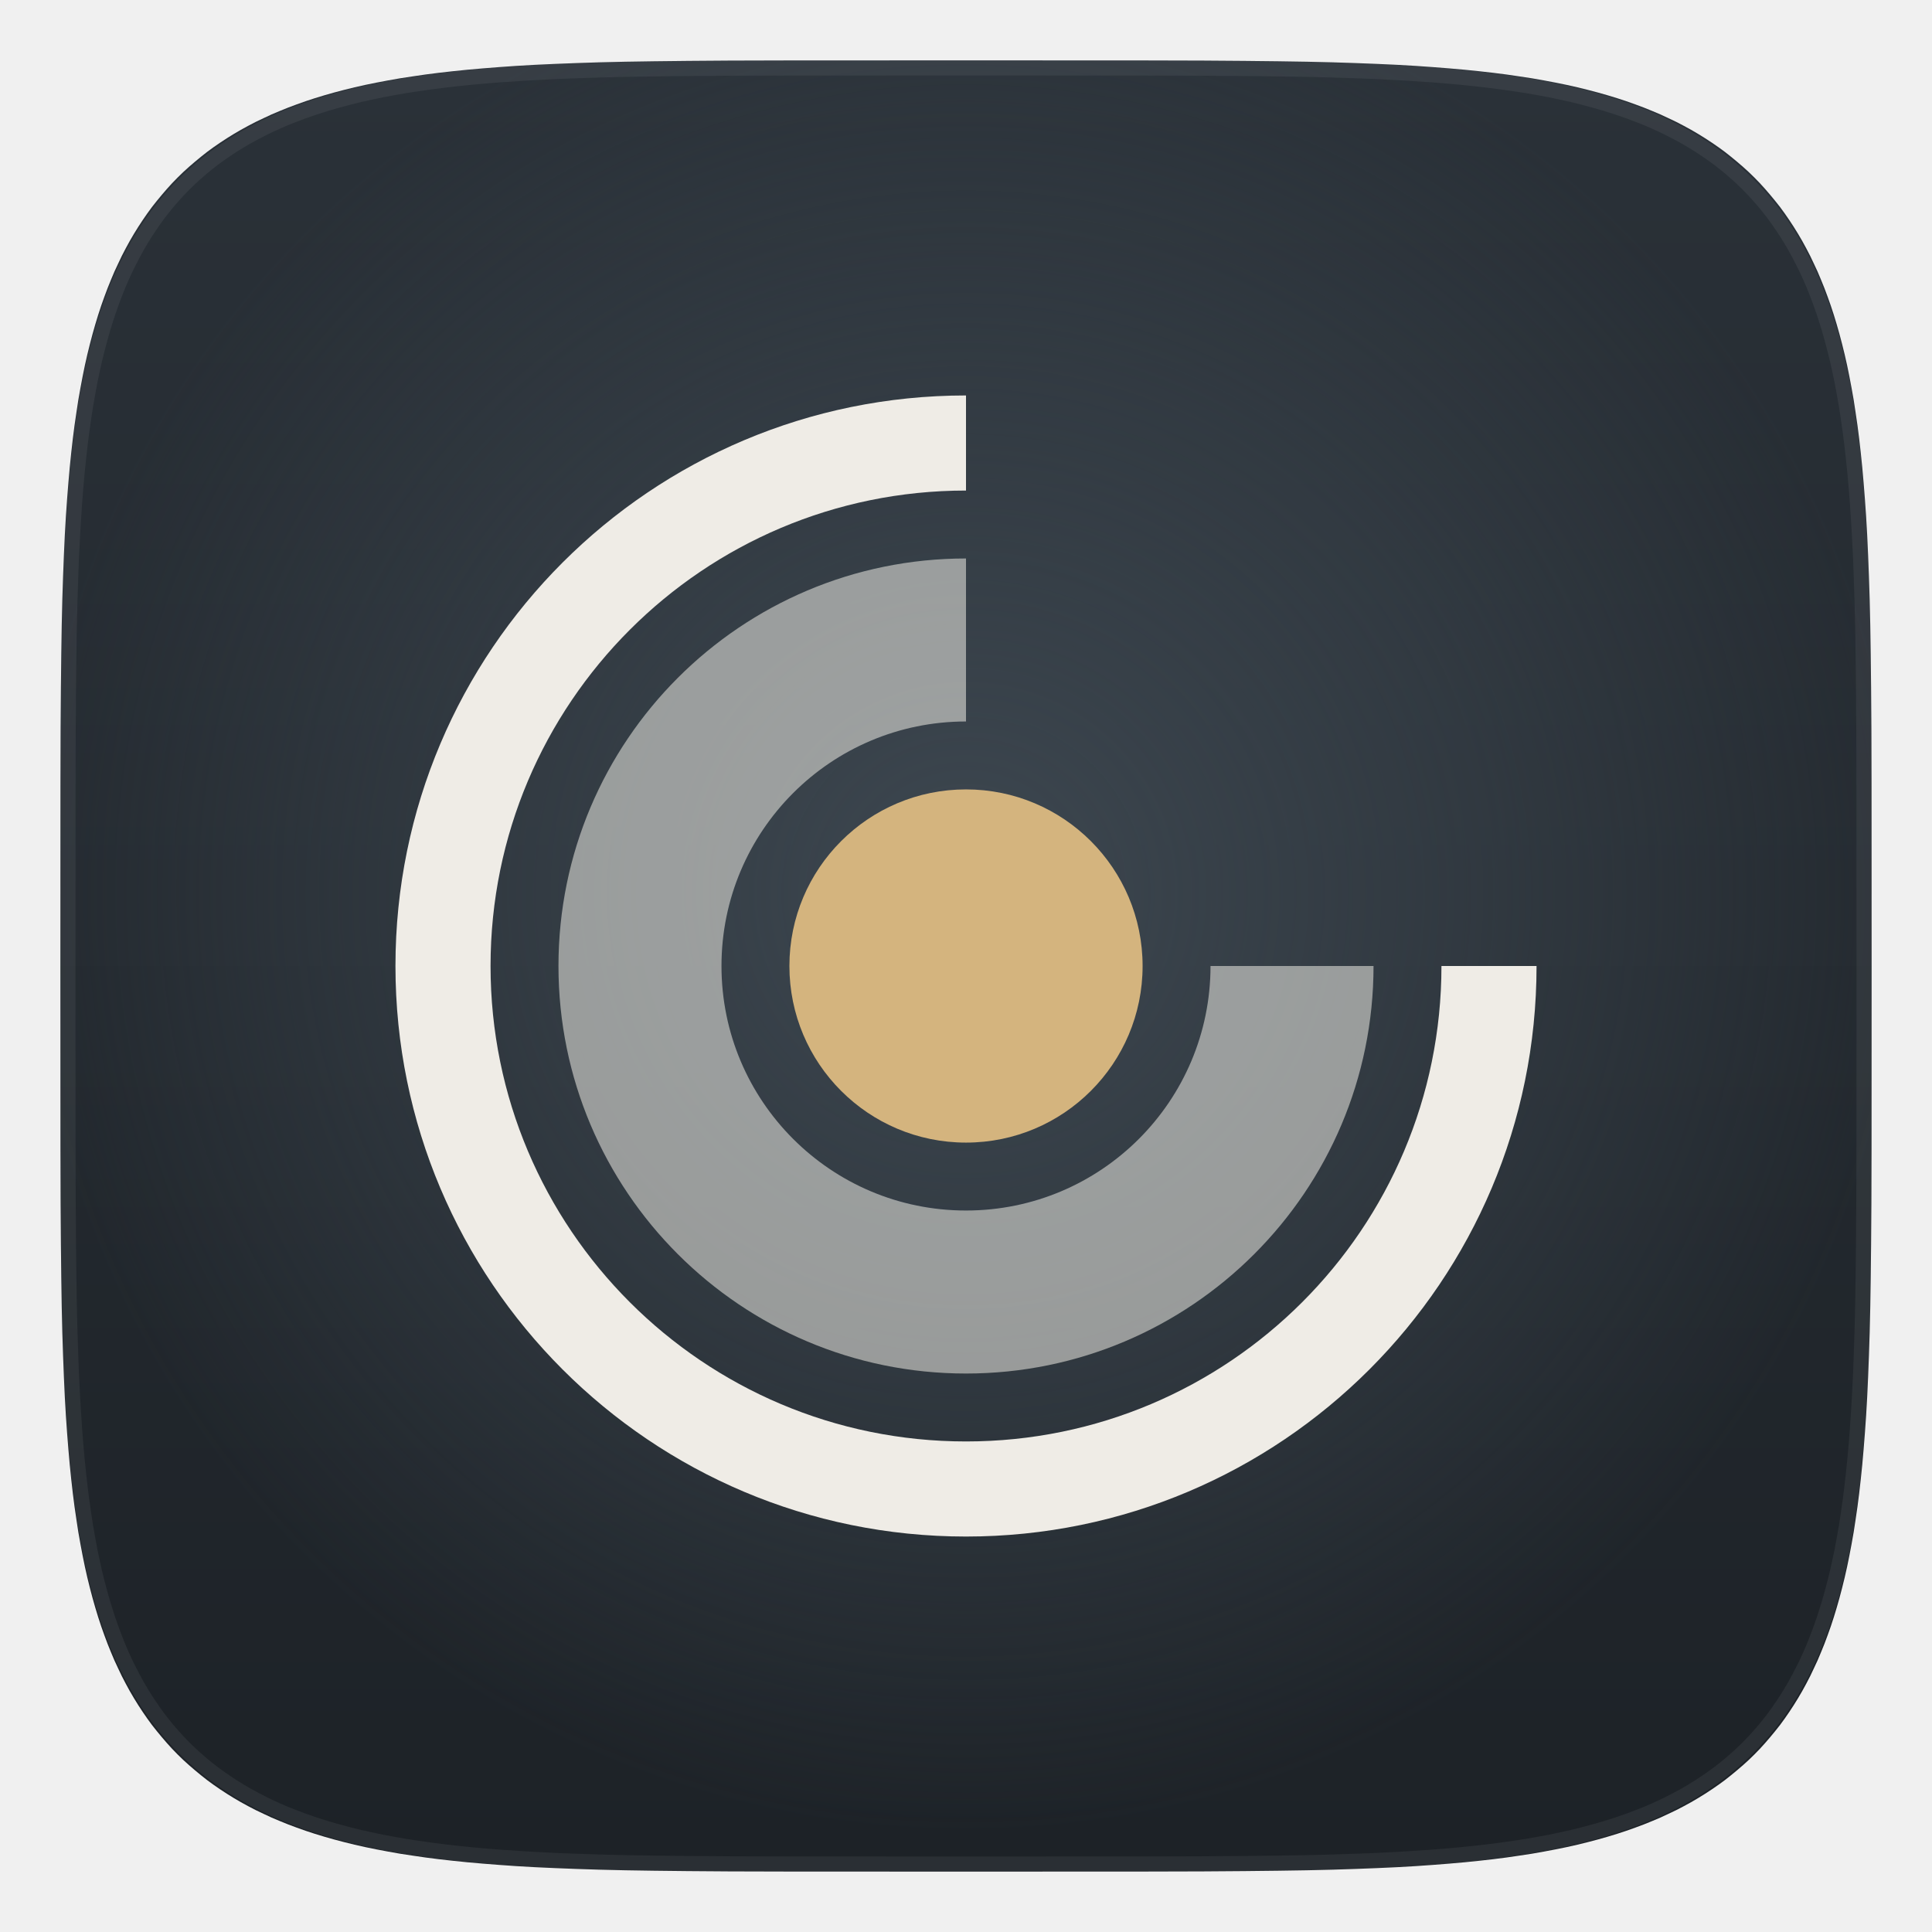
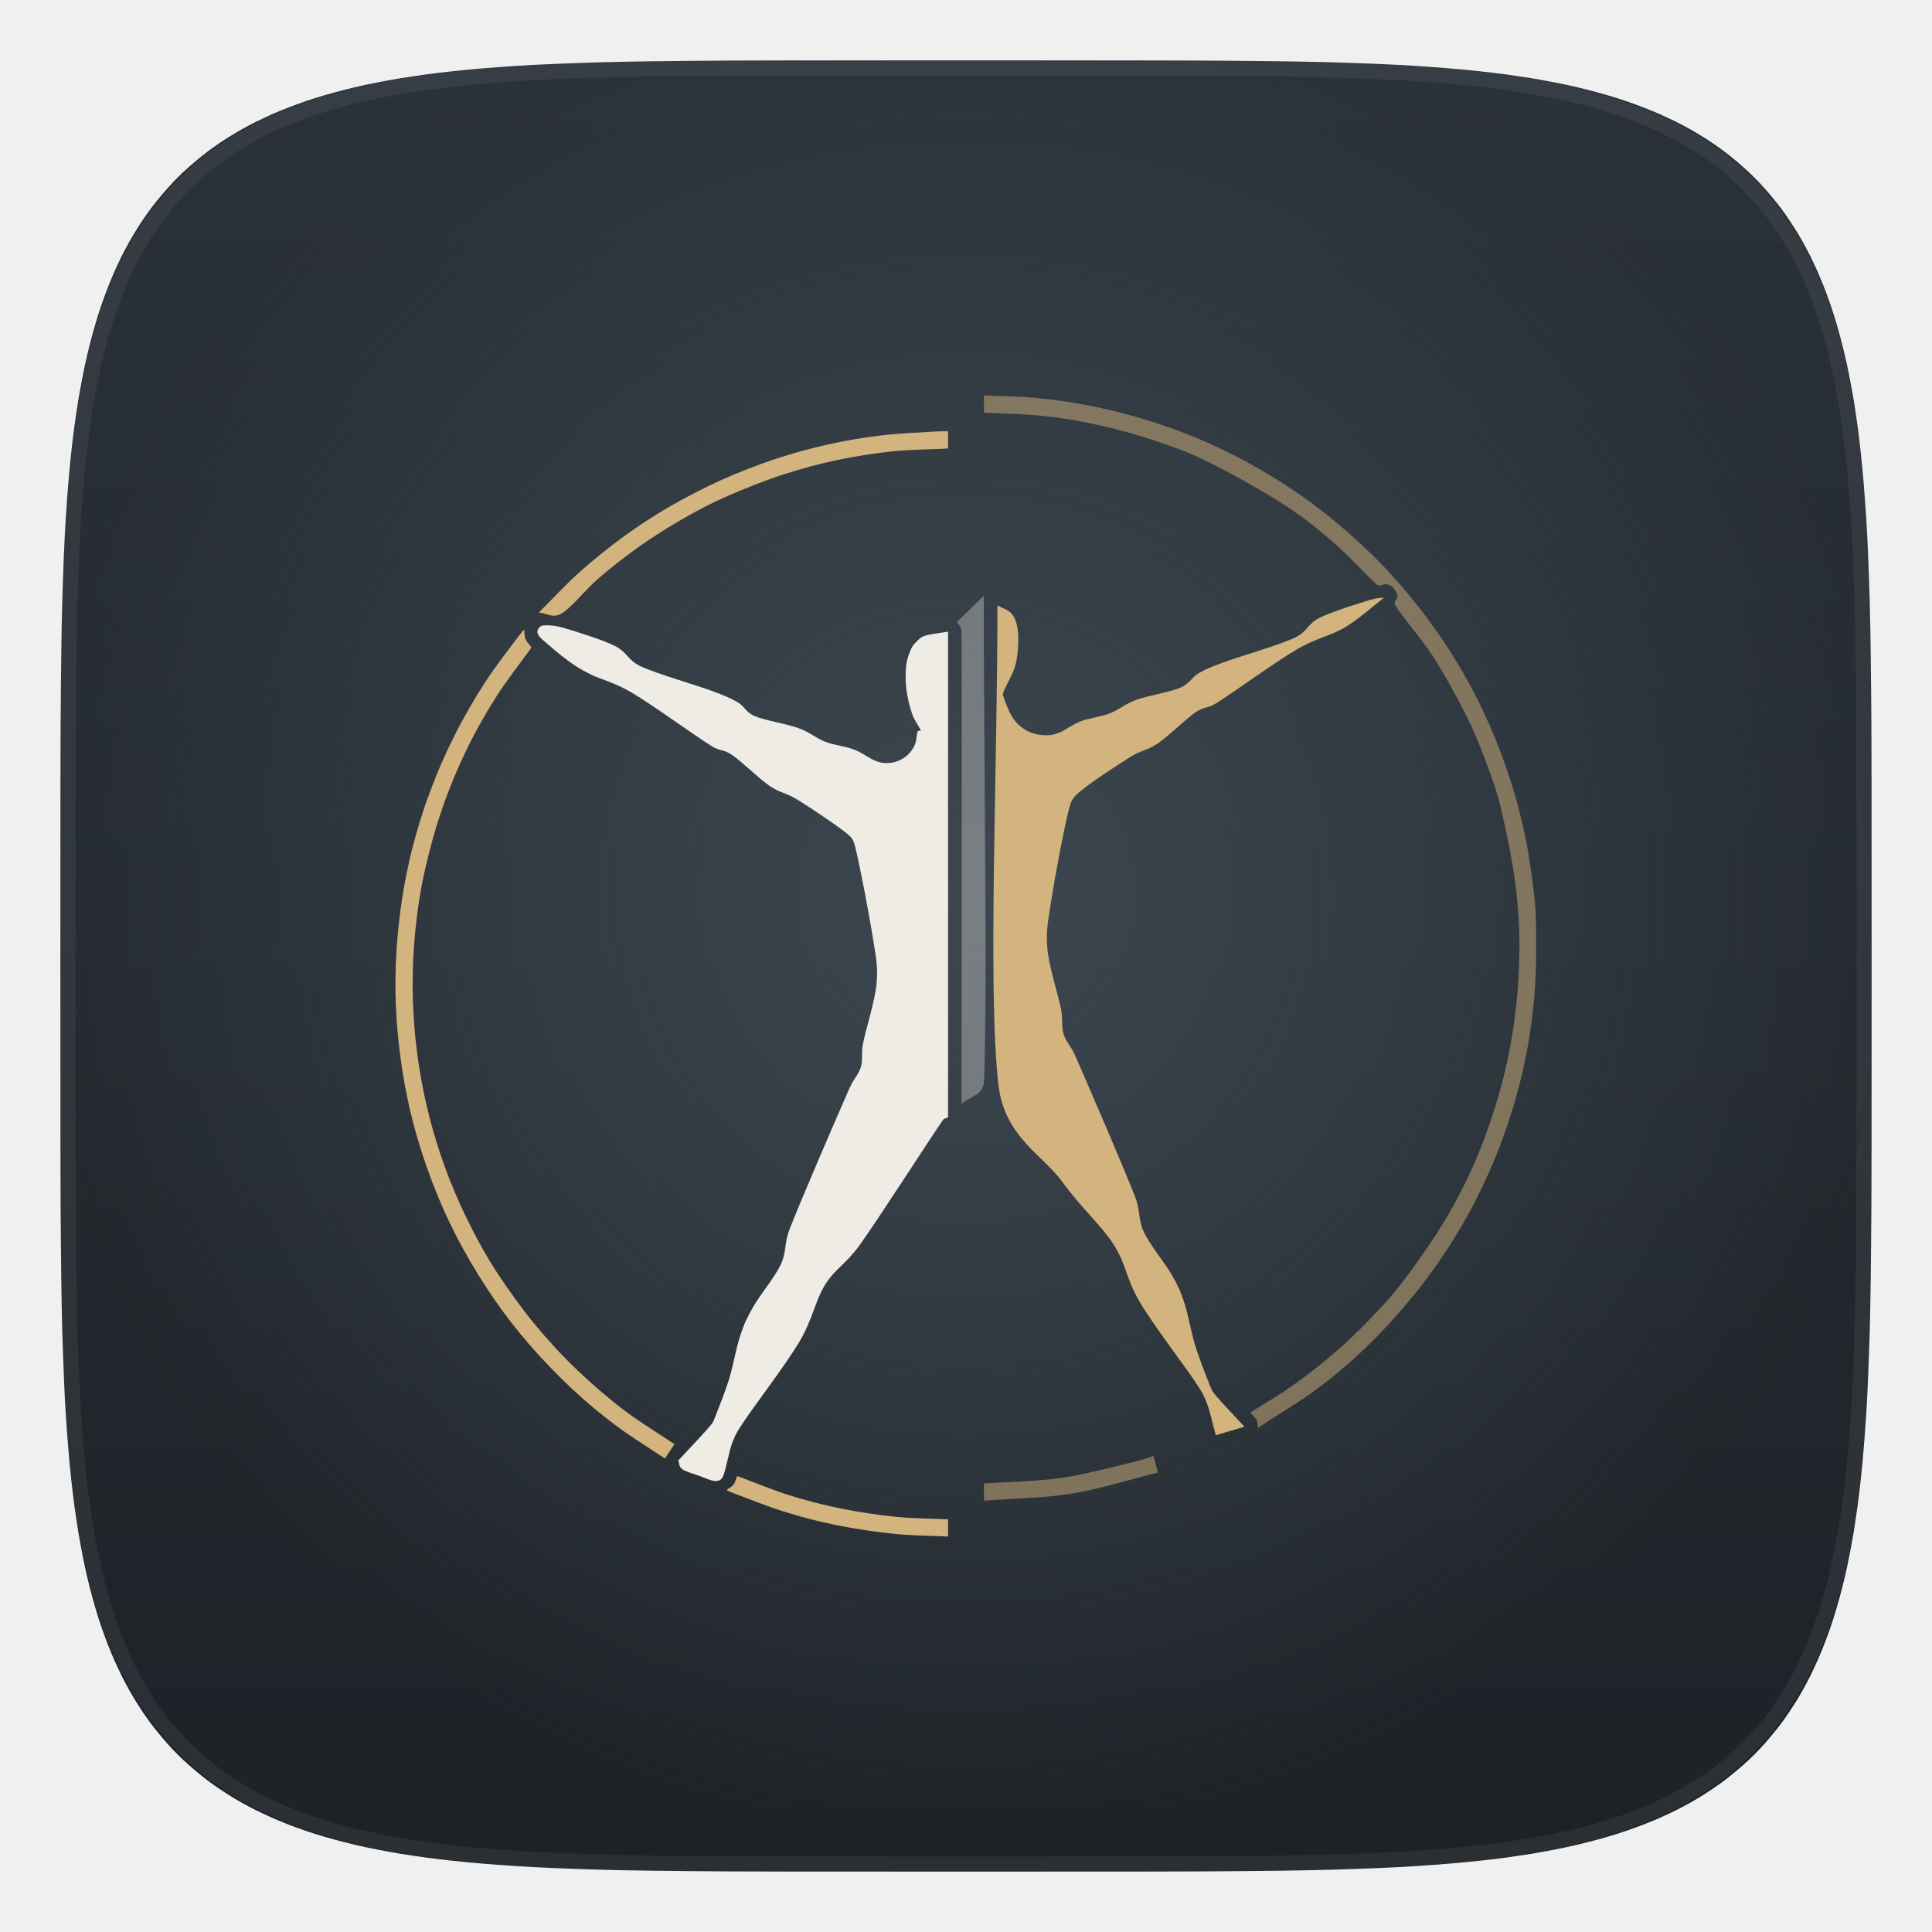
<svg xmlns="http://www.w3.org/2000/svg" viewBox="0 0 256 256" width="256" height="256">
  <defs>
    <linearGradient id="bg" x1="0" y1="0" x2="0" y2="1">
      <stop offset="0" stop-color="#2a3138" />
      <stop offset="1" stop-color="#1d2227" />
    </linearGradient>
    <radialGradient id="spot" cx=".5" cy=".46" r=".52">
      <stop offset="0" stop-color="#3d4750" />
      <stop offset=".55" stop-color="#3d4750" stop-opacity=".5" />
      <stop offset="1" stop-color="#3d4750" stop-opacity="0" />
    </radialGradient>
  </defs>
  <path d="M248 128L247.99 151.76L247.97 159.36L247.93 164.87L247.88 169.36L247.82 173.22L247.74 176.63L247.64 179.71L247.53 182.53L247.41 185.14L247.27 187.57L247.11 189.86L246.94 192.02L246.76 194.07L246.56 196.02L246.35 197.88L246.12 199.67L245.87 201.38L245.62 203.02L245.34 204.6L245.05 206.13L244.75 207.6L244.43 209.02L244.09 210.4L243.74 211.73L243.37 213.03L242.99 214.28L242.59 215.5L242.17 216.68L241.74 217.83L241.29 218.94L240.83 220.03L240.34 221.08L239.85 222.11L239.33 223.11L238.8 224.08L238.25 225.02L237.68 225.94L237.09 226.84L236.49 227.71L235.87 228.56L235.22 229.38L234.56 230.18L233.88 230.97L233.19 231.73L232.47 232.47L231.73 233.19L230.97 233.88L230.18 234.56L229.38 235.22L228.56 235.87L227.71 236.49L226.84 237.09L225.94 237.68L225.02 238.25L224.08 238.8L223.11 239.33L222.11 239.85L221.08 240.34L220.03 240.83L218.94 241.29L217.83 241.74L216.68 242.17L215.5 242.59L214.28 242.99L213.03 243.37L211.73 243.74L210.4 244.09L209.02 244.43L207.6 244.75L206.13 245.05L204.6 245.34L203.02 245.62L201.38 245.87L199.67 246.12L197.88 246.35L196.02 246.56L194.07 246.76L192.02 246.94L189.86 247.11L187.57 247.27L185.14 247.41L182.53 247.53L179.71 247.64L176.63 247.74L173.22 247.82L169.36 247.88L164.87 247.93L159.36 247.97L151.76 247.99L128 248L104.24 247.99L96.64 247.97L91.13 247.93L86.64 247.88L82.78 247.82L79.37 247.74L76.29 247.64L73.47 247.53L70.86 247.41L68.43 247.27L66.14 247.11L63.98 246.94L61.93 246.76L59.98 246.56L58.12 246.35L56.33 246.12L54.62 245.87L52.98 245.62L51.4 245.34L49.87 245.05L48.4 244.75L46.98 244.43L45.6 244.09L44.27 243.74L42.97 243.37L41.72 242.99L40.5 242.59L39.32 242.17L38.17 241.74L37.06 241.29L35.97 240.83L34.92 240.34L33.89 239.85L32.89 239.33L31.92 238.8L30.98 238.25L30.06 237.68L29.16 237.09L28.29 236.49L27.44 235.87L26.62 235.22L25.82 234.56L25.03 233.88L24.27 233.19L23.53 232.47L22.81 231.73L22.12 230.97L21.44 230.18L20.78 229.38L20.13 228.56L19.51 227.71L18.91 226.84L18.32 225.94L17.75 225.02L17.2 224.08L16.67 223.11L16.15 222.11L15.66 221.08L15.17 220.03L14.71 218.94L14.26 217.83L13.83 216.68L13.41 215.5L13.01 214.28L12.63 213.03L12.26 211.73L11.91 210.4L11.57 209.02L11.25 207.6L10.95 206.13L10.66 204.6L10.38 203.02L10.13 201.38L9.88 199.67L9.65 197.88L9.44 196.02L9.24 194.07L9.06 192.02L8.89 189.86L8.73 187.57L8.59 185.14L8.47 182.53L8.36 179.71L8.26 176.63L8.18 173.22L8.12 169.36L8.07 164.87L8.03 159.36L8.01 151.76L8 128L8.01 104.24L8.03 96.64L8.07 91.13L8.12 86.64L8.18 82.78L8.26 79.37L8.36 76.29L8.47 73.47L8.59 70.86L8.73 68.43L8.89 66.14L9.06 63.98L9.24 61.93L9.44 59.98L9.65 58.12L9.88 56.33L10.13 54.62L10.38 52.98L10.66 51.4L10.95 49.87L11.25 48.4L11.57 46.98L11.91 45.6L12.26 44.27L12.63 42.97L13.01 41.72L13.41 40.5L13.83 39.32L14.26 38.17L14.71 37.06L15.17 35.97L15.66 34.92L16.15 33.89L16.67 32.89L17.2 31.92L17.75 30.98L18.32 30.06L18.91 29.16L19.51 28.29L20.13 27.44L20.78 26.62L21.44 25.82L22.12 25.03L22.81 24.27L23.53 23.53L24.27 22.81L25.03 22.12L25.82 21.44L26.62 20.78L27.44 20.13L28.29 19.51L29.16 18.91L30.06 18.32L30.98 17.75L31.92 17.2L32.89 16.67L33.89 16.15L34.92 15.66L35.97 15.17L37.06 14.71L38.17 14.26L39.32 13.83L40.5 13.41L41.72 13.01L42.97 12.63L44.27 12.26L45.6 11.91L46.98 11.57L48.4 11.25L49.87 10.95L51.4 10.66L52.98 10.38L54.62 10.13L56.33 9.88L58.12 9.65L59.98 9.44L61.93 9.24L63.98 9.06L66.14 8.89L68.43 8.73L70.86 8.59L73.47 8.47L76.29 8.36L79.37 8.26L82.78 8.18L86.64 8.12L91.13 8.07L96.64 8.03L104.24 8.01L128 8L151.76 8.01L159.36 8.03L164.87 8.07L169.36 8.12L173.22 8.18L176.63 8.26L179.71 8.36L182.53 8.47L185.14 8.59L187.57 8.73L189.86 8.89L192.02 9.06L194.07 9.24L196.02 9.44L197.88 9.65L199.67 9.88L201.38 10.13L203.02 10.38L204.6 10.66L206.13 10.95L207.6 11.25L209.02 11.57L210.4 11.91L211.73 12.26L213.03 12.63L214.28 13.01L215.5 13.41L216.68 13.83L217.83 14.26L218.94 14.71L220.03 15.17L221.08 15.66L222.11 16.15L223.11 16.67L224.08 17.2L225.02 17.75L225.94 18.32L226.84 18.91L227.71 19.51L228.56 20.13L229.38 20.78L230.18 21.44L230.97 22.12L231.73 22.81L232.47 23.53L233.19 24.27L233.88 25.03L234.56 25.82L235.22 26.62L235.87 27.44L236.49 28.29L237.09 29.16L237.68 30.06L238.25 30.98L238.8 31.92L239.33 32.89L239.85 33.89L240.34 34.92L240.83 35.97L241.29 37.06L241.74 38.17L242.17 39.32L242.59 40.5L242.99 41.72L243.37 42.97L243.74 44.27L244.09 45.6L244.43 46.98L244.75 48.4L245.05 49.87L245.34 51.4L245.62 52.98L245.87 54.62L246.12 56.33L246.35 58.12L246.56 59.98L246.76 61.93L246.94 63.98L247.11 66.14L247.27 68.43L247.41 70.86L247.53 73.47L247.64 76.29L247.74 79.37L247.82 82.78L247.88 86.64L247.93 91.13L247.97 96.64L247.99 104.24Z" fill="url(#bg)" />
  <path d="M248 128L247.99 151.76L247.97 159.36L247.93 164.87L247.88 169.36L247.82 173.22L247.74 176.63L247.64 179.71L247.53 182.53L247.41 185.14L247.27 187.57L247.11 189.86L246.94 192.02L246.76 194.07L246.56 196.02L246.35 197.88L246.12 199.67L245.87 201.38L245.62 203.02L245.34 204.6L245.05 206.13L244.75 207.6L244.43 209.02L244.09 210.4L243.74 211.73L243.37 213.03L242.99 214.28L242.59 215.5L242.17 216.68L241.74 217.83L241.29 218.94L240.83 220.03L240.34 221.08L239.85 222.11L239.33 223.11L238.8 224.08L238.25 225.02L237.68 225.94L237.09 226.84L236.49 227.71L235.87 228.56L235.22 229.38L234.56 230.18L233.88 230.97L233.19 231.73L232.47 232.47L231.73 233.19L230.97 233.88L230.18 234.56L229.38 235.22L228.56 235.87L227.71 236.49L226.84 237.09L225.94 237.68L225.02 238.25L224.08 238.8L223.11 239.33L222.11 239.85L221.08 240.34L220.03 240.83L218.94 241.29L217.83 241.74L216.68 242.17L215.5 242.59L214.28 242.99L213.03 243.37L211.73 243.74L210.4 244.09L209.02 244.43L207.6 244.75L206.13 245.05L204.6 245.34L203.02 245.62L201.38 245.87L199.67 246.12L197.88 246.35L196.02 246.56L194.07 246.76L192.02 246.94L189.86 247.11L187.57 247.27L185.14 247.41L182.53 247.53L179.71 247.64L176.63 247.74L173.22 247.82L169.36 247.88L164.87 247.93L159.36 247.97L151.76 247.99L128 248L104.24 247.99L96.64 247.97L91.13 247.93L86.64 247.88L82.78 247.82L79.37 247.74L76.29 247.64L73.47 247.53L70.86 247.41L68.43 247.27L66.14 247.11L63.98 246.94L61.93 246.76L59.98 246.56L58.12 246.35L56.33 246.12L54.62 245.87L52.98 245.62L51.4 245.34L49.87 245.05L48.4 244.75L46.98 244.43L45.6 244.09L44.27 243.74L42.97 243.37L41.72 242.99L40.5 242.59L39.32 242.17L38.17 241.74L37.06 241.29L35.97 240.83L34.92 240.34L33.89 239.85L32.89 239.33L31.92 238.8L30.98 238.25L30.06 237.68L29.16 237.09L28.29 236.49L27.44 235.87L26.62 235.22L25.82 234.56L25.03 233.88L24.27 233.19L23.53 232.47L22.81 231.73L22.12 230.97L21.44 230.18L20.78 229.38L20.13 228.56L19.51 227.71L18.91 226.84L18.32 225.94L17.75 225.02L17.2 224.08L16.67 223.11L16.15 222.11L15.66 221.08L15.17 220.03L14.71 218.94L14.26 217.83L13.83 216.68L13.41 215.5L13.01 214.28L12.63 213.03L12.26 211.73L11.91 210.4L11.57 209.02L11.25 207.6L10.95 206.13L10.66 204.6L10.38 203.02L10.13 201.38L9.88 199.67L9.65 197.88L9.44 196.02L9.24 194.07L9.06 192.02L8.89 189.86L8.73 187.57L8.59 185.14L8.47 182.53L8.36 179.71L8.26 176.63L8.18 173.22L8.12 169.36L8.07 164.87L8.03 159.36L8.01 151.76L8 128L8.01 104.24L8.03 96.64L8.07 91.13L8.12 86.64L8.18 82.78L8.26 79.37L8.36 76.29L8.47 73.47L8.59 70.86L8.73 68.43L8.89 66.14L9.06 63.98L9.24 61.93L9.44 59.98L9.65 58.12L9.88 56.33L10.13 54.62L10.38 52.98L10.66 51.4L10.95 49.87L11.25 48.4L11.57 46.98L11.91 45.6L12.26 44.27L12.63 42.97L13.01 41.72L13.41 40.5L13.83 39.32L14.26 38.17L14.71 37.06L15.17 35.97L15.66 34.92L16.15 33.89L16.67 32.89L17.2 31.92L17.75 30.98L18.32 30.06L18.91 29.16L19.51 28.29L20.13 27.44L20.78 26.62L21.44 25.82L22.12 25.03L22.81 24.27L23.53 23.53L24.27 22.81L25.03 22.12L25.82 21.44L26.62 20.78L27.44 20.13L28.29 19.51L29.16 18.91L30.06 18.32L30.98 17.75L31.92 17.2L32.89 16.67L33.89 16.15L34.92 15.66L35.97 15.17L37.06 14.71L38.17 14.26L39.32 13.83L40.5 13.41L41.72 13.01L42.97 12.63L44.27 12.26L45.6 11.91L46.98 11.57L48.4 11.25L49.87 10.95L51.4 10.66L52.98 10.38L54.62 10.13L56.33 9.88L58.12 9.65L59.98 9.44L61.93 9.24L63.98 9.06L66.14 8.89L68.43 8.73L70.86 8.59L73.47 8.47L76.29 8.36L79.37 8.26L82.78 8.18L86.64 8.12L91.13 8.07L96.64 8.03L104.24 8.01L128 8L151.76 8.01L159.36 8.03L164.87 8.07L169.36 8.12L173.22 8.18L176.63 8.26L179.71 8.36L182.53 8.47L185.14 8.59L187.57 8.73L189.86 8.89L192.02 9.06L194.07 9.24L196.02 9.44L197.88 9.65L199.67 9.88L201.38 10.13L203.02 10.38L204.6 10.66L206.13 10.95L207.6 11.25L209.02 11.57L210.4 11.91L211.73 12.26L213.03 12.63L214.28 13.01L215.5 13.41L216.68 13.83L217.83 14.26L218.94 14.71L220.03 15.17L221.08 15.66L222.11 16.15L223.11 16.67L224.08 17.2L225.02 17.75L225.94 18.32L226.84 18.91L227.71 19.51L228.56 20.13L229.38 20.78L230.18 21.44L230.97 22.12L231.73 22.81L232.47 23.53L233.19 24.27L233.88 25.03L234.56 25.82L235.22 26.62L235.87 27.44L236.49 28.29L237.09 29.16L237.68 30.06L238.25 30.98L238.8 31.92L239.33 32.89L239.85 33.89L240.34 34.92L240.83 35.97L241.29 37.06L241.74 38.17L242.17 39.32L242.59 40.5L242.99 41.72L243.37 42.97L243.74 44.27L244.09 45.6L244.43 46.98L244.75 48.4L245.05 49.87L245.34 51.4L245.62 52.98L245.87 54.62L246.12 56.33L246.35 58.12L246.56 59.98L246.76 61.93L246.94 63.98L247.11 66.14L247.27 68.43L247.41 70.86L247.53 73.47L247.64 76.29L247.74 79.37L247.82 82.78L247.88 86.64L247.93 91.13L247.97 96.64L247.99 104.24Z" fill="url(#spot)" />
-   <path fill="#efece6" d="M203.6 128A75.6 75.6 0 1 1 128 52.4L128 65A63 63 0 1 0 191 128Z" />
-   <path fill="#efece6" fill-opacity="0.55" d="M182 128A54 54 0 1 1 128 74L128 95.6A32.4 32.4 0 1 0 160.4 128Z" />
-   <circle cx="128" cy="128" r="23.4" fill="#d4b47e" />
+   <path fill="#d4b47e" d="M132.29 143.68C133.07 150.65 138.21 153.05 140.75 156.58C143.3 160.12 145.85 162.25 147.56 164.91C149.27 167.56 149.22 169.51 151.03 172.53C152.82 175.56 156.88 180.86 158.37 183.09C159.17 184.3 159.46 184.73 159.91 185.91C160.37 187.09 160.69 188.76 161.1 190.17L164.9 189.05C163.59 187.63 161.77 185.75 160.99 184.78C160.48 184.15 160.47 183.95 160.17 183.2C159.73 182.09 158.88 179.96 158.34 178.2C157.81 176.44 157.44 174.18 156.93 172.64C156.42 171.1 156.16 170.49 155.27 168.92C154.36 167.36 152.39 164.99 151.57 163.25C150.75 161.5 151.18 160.55 150.36 158.46C148.84 154.57 144.06 143.49 142.48 139.91C141.88 138.55 141.25 138.06 140.93 137.03C140.62 136 140.87 135.22 140.6 133.75C140.23 131.86 139 128.12 138.78 125.7C138.57 123.26 138.87 122.12 139.32 119.2C139.79 116.11 141.02 109.57 141.65 107.18C141.97 105.98 142.16 105.67 143.11 104.88C144.45 103.74 148.01 101.39 149.73 100.33C151.34 99.33 152 99.46 153.45 98.48C154.9 97.49 157.12 95.27 158.4 94.39C159.53 93.62 160 93.91 161.16 93.18C163.38 91.8 168.86 87.8 171.7 86.13C174.49 84.48 176.21 84.31 178.17 83.15C180.12 81.99 181.67 80.51 183.41 79.19C182.82 79.27 182.43 79.22 181.64 79.46C180.23 79.9 176.56 81.01 174.87 81.85C173.19 82.69 173.29 83.69 171.54 84.51C169.39 85.51 164.11 87.03 161.99 87.81C160.5 88.37 159.73 88.68 158.79 89.23C157.87 89.78 157.67 90.58 156.38 91.13C155.01 91.72 152.12 92.17 150.56 92.73C149.01 93.3 148.28 94.05 147.06 94.52C145.84 95 144.33 95.14 143.21 95.57C142.1 96 141.13 96.77 140.36 97.08C139.6 97.37 139.22 97.42 138.6 97.43C138 97.43 137.25 97.31 136.67 97.1C136.09 96.89 135.55 96.54 135.11 96.16C134.67 95.78 134.39 95.45 134.02 94.82C133.66 94.19 133.14 92.9 132.98 92.37C132.87 92.06 132.86 91.96 132.98 91.65C133.24 90.94 134.22 89.36 134.56 88.09C134.88 86.82 134.98 85.15 134.91 84.04C134.85 82.93 134.6 82.07 134.14 81.42C133.68 80.79 132.82 80.62 132.16 80.21C132.2 101.36 130.85 130.95 132.29 143.68Z" />
+   <path fill="#efece6" fill-opacity="0.34" d="M130.35 78.95L126.82 82.4C127.03 82.84 127.39 83.05 127.41 83.7C127.5 94.36 127.41 125.42 127.41 146.28C128.39 145.28 130.29 145.21 130.38 143.31C130.86 132.09 130.36 100.4 130.35 78.95Z" />
+   <path fill="#efece6" d="M89.87 193.53C90.05 193.91 89.93 194.33 90.38 194.66C90.85 195 91.93 195.3 92.66 195.56C93.39 195.82 94.25 196.24 94.77 196.24C95.31 196.25 95.59 196.09 95.82 195.58C96.19 194.74 96.58 192.35 97.03 191.17C97.48 189.97 97.74 189.61 98.52 188.43C100 186.2 104.09 180.86 105.9 177.83C107.7 174.79 108 172.38 109.34 170.22C110.69 168.07 112.1 167.52 113.95 164.92C116.55 161.29 122.99 151.23 124.94 148.41C125.14 148.13 125.4 148.18 125.62 148.06L125.62 83.7C124.6 83.88 123.29 84.01 122.57 84.24C121.94 84.44 121.71 84.77 121.39 85.08C121.06 85.4 120.89 85.6 120.66 86.14C120.44 86.66 120.15 87.39 120.07 88.25C119.97 89.12 119.97 90.27 120.1 91.32C120.23 92.37 120.53 93.63 120.84 94.53C121.16 95.45 121.62 96.02 122.03 96.77L121.58 96.9C121.46 97.49 121.43 98.17 121.22 98.68C121.01 99.2 120.68 99.63 120.32 99.99C119.94 100.35 119.46 100.65 118.97 100.84C118.49 101.03 117.93 101.13 117.42 101.11C116.9 101.1 116.54 101.04 115.88 100.76C115.16 100.46 114.22 99.72 113.14 99.31C112.05 98.89 110.54 98.75 109.32 98.28C108.1 97.8 107.35 97.04 105.79 96.48C104.24 95.91 101.35 95.46 100.01 94.89C98.8 94.37 98.68 93.61 97.75 93.06C96.81 92.52 95.98 92.16 94.44 91.59C92.3 90.79 87.11 89.31 84.94 88.31C83.11 87.46 83.17 86.44 81.44 85.57C79.69 84.71 76.08 83.6 74.51 83.15C73.4 82.84 72.52 82.83 71.98 82.87C71.56 82.92 71.37 83.25 71.26 83.45C71.15 83.66 71.2 83.86 71.32 84.08C71.42 84.31 71.63 84.54 71.96 84.83C72.61 85.4 74.17 86.74 75.2 87.49C76.23 88.24 76.74 88.6 78.16 89.31C79.58 90.03 81.38 90.39 83.79 91.82C86.47 93.41 92.06 97.47 94.27 98.85C95.44 99.57 95.91 99.27 97.04 100.06C98.32 100.94 100.51 103.12 101.94 104.11C103.39 105.1 104.08 104.99 105.7 105.98C107.41 107.03 110.91 109.38 112.18 110.42C112.93 111.03 113.08 111.28 113.32 112.21C113.89 114.49 115.16 121.1 115.64 124.13C116.07 126.93 116.36 127.99 116.15 130.34C115.93 132.7 114.7 136.46 114.35 138.3C114.09 139.7 114.37 140.42 114.06 141.42C113.76 142.41 113.13 142.89 112.55 144.22C110.97 147.8 106.16 158.92 104.65 162.81C103.85 164.87 104.26 165.84 103.45 167.56C102.65 169.28 100.71 171.56 99.82 173.14C98.92 174.71 98.61 175.4 98.09 176.97C97.55 178.57 97.17 180.88 96.64 182.64C96.1 184.4 95.27 186.45 94.86 187.5C94.59 188.15 94.61 188.34 94.15 188.87C93.32 189.88 91.3 191.99 89.87 193.53Z" />
+   <path fill="#d4b47e" fill-opacity="0.5" d="M203.53 122.48C203.47 119.57 203.18 117.62 202.86 115.33C202.55 113.02 202.14 110.89 201.62 108.7C201.09 106.53 200.51 104.43 199.76 102.23C199.02 100.03 198.08 97.66 197.13 95.54C196.19 93.43 195.23 91.54 194.09 89.53C192.94 87.52 191.62 85.41 190.24 83.47C188.86 81.51 187.33 79.56 185.82 77.8C184.31 76.03 182.87 74.51 181.19 72.91C179.52 71.31 177.59 69.62 175.78 68.18C173.96 66.73 172.25 65.51 170.3 64.25C168.35 62.99 166.16 61.7 164.1 60.63C162.05 59.56 160.14 58.67 157.99 57.8C155.84 56.94 153.5 56.11 151.2 55.43C148.9 54.75 146.57 54.18 144.22 53.72C141.87 53.27 139.41 52.93 137.11 52.71C134.79 52.5 132.62 52.51 130.38 52.4L130.38 54.68C132.98 54.82 135.67 54.83 138.19 55.11C140.72 55.38 143.02 55.76 145.49 56.31C147.97 56.85 150.58 57.57 153.05 58.4C155.52 59.23 157.46 59.89 160.31 61.31C163.16 62.72 167.42 65.11 170.16 66.88C172.89 68.65 174.66 70.13 176.71 71.9C178.77 73.67 181.35 76.57 182.5 77.49C182.89 77.8 183.26 77.36 183.6 77.41C183.93 77.47 184.27 77.54 184.54 77.8C184.8 78.06 185.12 78.57 185.18 78.98C185.23 79.37 184.59 79.7 184.87 80.2C185.64 81.53 188.3 84.55 189.85 86.93C191.39 89.32 192.96 92.18 194.14 94.51C195.31 96.84 196.07 98.74 196.88 100.9C197.69 103.07 198.29 104.58 198.98 107.54C199.67 110.51 200.61 115.01 200.98 118.67C201.36 122.34 201.43 125.86 201.21 129.54C201 133.23 200.49 137.07 199.69 140.74C198.9 144.41 197.71 148.19 196.42 151.56C195.11 154.93 193.62 157.96 191.89 160.98C190.16 163.98 187.78 167.3 186.04 169.61C184.3 171.93 183.01 173.23 181.45 174.86C179.91 176.48 178.42 177.89 176.71 179.35C175.02 180.81 173.07 182.33 171.23 183.63C169.39 184.93 167.52 185.99 165.67 187.16C165.94 187.5 166.32 187.82 166.49 188.15C166.66 188.49 166.62 188.86 166.69 189.21C169.48 187.34 172.44 185.64 175.06 183.63C177.7 181.61 180.11 179.48 182.47 177.08C184.82 174.68 187.18 171.94 189.18 169.24C191.2 166.55 192.94 163.8 194.53 160.93C196.11 158.06 197.51 155.04 198.7 151.98C199.87 148.91 200.86 145.74 201.62 142.55C202.38 139.35 202.92 136.15 203.24 132.8C203.56 129.46 203.59 125.4 203.53 122.48ZM150.97 193.52C148.96 193.99 144.22 195.3 140.79 195.81C137.36 196.31 133.84 196.32 130.38 196.57L130.38 198.85C134.25 198.54 138.17 198.54 142 197.91C145.85 197.29 149.63 196.05 153.44 195.12L152.84 192.92C152.23 193.11 151.85 193.3 150.97 193.52Z" />
+   <path fill="#d4b47e" d="M124.28 57.16C122.79 57.26 119.11 57.41 116.66 57.71C114.21 57.99 111.92 58.41 109.58 58.93C107.25 59.45 105 60.07 102.66 60.84C100.32 61.63 97.86 62.58 95.54 63.62C93.23 64.67 90.89 65.88 88.75 67.11C86.63 68.35 84.73 69.58 82.73 71.03C80.74 72.48 78.68 74.13 76.78 75.82C74.89 77.52 73.19 79.39 71.39 81.17C72.39 81.22 73.21 81.98 74.38 81.31C75.7 80.56 77.55 78.15 79.29 76.65C81.02 75.17 82.87 73.7 84.77 72.37C86.67 71.03 88.7 69.76 90.65 68.65C92.61 67.53 94.29 66.65 96.48 65.69C98.67 64.73 101.37 63.66 103.79 62.87C106.2 62.09 108.52 61.47 110.93 60.96C113.35 60.45 115.79 60.07 118.24 59.81C120.68 59.56 123.17 59.56 125.62 59.43L125.62 57.15C125.17 57.16 124.89 57.13 124.28 57.16ZM68.74 84.27C67.87 85.45 65.67 88.25 64.25 90.45C62.83 92.65 61.43 95.05 60.23 97.46C59.01 99.85 57.91 102.41 57 104.87C56.07 107.31 55.35 109.69 54.7 112.15C54.07 114.6 53.58 117.04 53.2 119.63C52.82 122.22 52.55 125.07 52.45 127.68C52.35 130.29 52.39 132.7 52.57 135.32C52.76 137.93 53.1 140.75 53.56 143.33C54.02 145.91 54.56 148.26 55.3 150.77C56.03 153.28 56.98 155.98 57.98 158.4C58.97 160.81 60.01 163 61.26 165.29C62.52 167.58 64.01 170.02 65.5 172.17C66.98 174.33 68.47 176.23 70.18 178.2C71.9 180.18 73.88 182.24 75.79 184.02C77.7 185.81 79.6 187.38 81.65 188.92C83.7 190.45 85.95 191.81 88.1 193.26L89.37 191.36C87.14 189.85 84.83 188.49 82.67 186.84C80.5 185.19 78.37 183.36 76.39 181.45C74.41 179.55 72.53 177.51 70.78 175.38C69.04 173.26 67.3 170.82 65.91 168.7C64.52 166.58 63.5 164.73 62.45 162.66C61.39 160.6 60.44 158.47 59.58 156.31C58.74 154.16 57.99 151.94 57.36 149.72C56.73 147.49 56.21 145.22 55.8 142.93C55.39 140.65 55.08 138.34 54.91 136.03C54.72 133.71 54.64 131.38 54.69 129.07C54.73 126.75 54.89 124.43 55.16 122.12C55.43 119.82 55.75 117.73 56.31 115.26C56.87 112.79 57.64 109.9 58.54 107.3C59.43 104.69 60.49 102.12 61.67 99.65C62.86 97.17 64.23 94.72 65.69 92.42C67.15 90.1 68.85 88 70.43 85.79C70.17 85.43 69.79 85.08 69.63 84.68C69.47 84.27 69.51 83.82 69.45 83.4C69.22 83.69 69.05 83.86 68.74 84.27ZM97.19 197.85C98.47 198.33 101.66 199.61 103.94 200.31C106.22 201.02 108.48 201.62 110.9 202.1C113.32 202.59 115.99 202.99 118.45 203.24C120.9 203.49 123.24 203.48 125.62 203.6L125.62 201.32C123.31 201.21 121.05 201.22 118.67 200.98C116.29 200.74 113.7 200.35 111.36 199.87C109.01 199.4 106.9 198.85 104.62 198.14C102.34 197.42 100 196.44 97.68 195.58C97.52 195.96 97.43 196.4 97.19 196.71C96.96 197.02 96.57 197.2 96.26 197.45C96.57 197.58 96.76 197.69 97.19 197.85Z" />
  <path d="M247 128L246.99 151.57L246.97 159.09L246.93 164.57L246.88 169.02L246.82 172.84L246.74 176.22L246.64 179.27L246.54 182.07L246.41 184.66L246.27 187.08L246.12 189.35L245.95 191.49L245.77 193.52L245.57 195.46L245.36 197.3L245.13 199.07L244.89 200.76L244.64 202.39L244.36 203.96L244.08 205.48L243.77 206.94L243.46 208.35L243.12 209.71L242.77 211.04L242.41 212.32L242.03 213.56L241.63 214.77L241.22 215.94L240.79 217.08L240.35 218.19L239.89 219.26L239.41 220.31L238.91 221.32L238.4 222.31L237.87 223.28L237.33 224.21L236.76 225.13L236.18 226.01L235.58 226.88L234.97 227.72L234.33 228.54L233.68 229.33L233 230.11L232.31 230.86L231.6 231.6L230.86 232.31L230.11 233L229.33 233.68L228.54 234.33L227.72 234.97L226.88 235.58L226.01 236.18L225.13 236.76L224.21 237.33L223.28 237.87L222.31 238.4L221.32 238.91L220.31 239.41L219.26 239.89L218.19 240.35L217.08 240.79L215.94 241.22L214.77 241.63L213.56 242.03L212.32 242.41L211.04 242.77L209.71 243.12L208.35 243.46L206.94 243.77L205.48 244.08L203.96 244.36L202.39 244.64L200.76 244.89L199.07 245.13L197.3 245.36L195.46 245.57L193.52 245.77L191.49 245.95L189.35 246.12L187.08 246.27L184.66 246.41L182.07 246.54L179.27 246.64L176.22 246.74L172.84 246.82L169.02 246.88L164.57 246.93L159.09 246.97L151.57 246.99L128 247L104.43 246.99L96.91 246.97L91.43 246.93L86.98 246.88L83.16 246.82L79.78 246.74L76.73 246.64L73.93 246.54L71.34 246.41L68.92 246.27L66.65 246.12L64.51 245.95L62.48 245.77L60.54 245.57L58.7 245.36L56.93 245.13L55.24 244.89L53.61 244.64L52.04 244.36L50.52 244.08L49.06 243.77L47.65 243.46L46.29 243.12L44.96 242.77L43.68 242.41L42.44 242.03L41.23 241.63L40.06 241.22L38.92 240.79L37.81 240.35L36.74 239.89L35.69 239.41L34.68 238.91L33.69 238.4L32.72 237.87L31.79 237.33L30.87 236.76L29.99 236.18L29.12 235.58L28.28 234.97L27.46 234.33L26.67 233.68L25.89 233L25.14 232.31L24.4 231.6L23.69 230.86L23 230.11L22.32 229.33L21.67 228.54L21.03 227.72L20.42 226.88L19.82 226.01L19.24 225.13L18.67 224.21L18.13 223.28L17.6 222.31L17.09 221.32L16.59 220.31L16.11 219.26L15.65 218.19L15.21 217.08L14.78 215.94L14.37 214.77L13.97 213.56L13.59 212.32L13.23 211.04L12.88 209.71L12.54 208.35L12.23 206.94L11.92 205.48L11.64 203.96L11.36 202.39L11.11 200.76L10.87 199.07L10.64 197.3L10.43 195.46L10.23 193.52L10.05 191.49L9.88 189.35L9.73 187.08L9.59 184.66L9.46 182.07L9.36 179.27L9.26 176.22L9.18 172.84L9.12 169.02L9.07 164.57L9.03 159.09L9.01 151.57L9 128L9.01 104.43L9.03 96.91L9.07 91.43L9.12 86.98L9.18 83.16L9.26 79.78L9.36 76.73L9.46 73.93L9.59 71.34L9.73 68.92L9.88 66.65L10.05 64.51L10.23 62.48L10.43 60.54L10.64 58.7L10.87 56.93L11.11 55.24L11.36 53.61L11.64 52.04L11.92 50.52L12.23 49.06L12.54 47.65L12.88 46.29L13.23 44.96L13.59 43.68L13.97 42.44L14.37 41.23L14.78 40.06L15.21 38.92L15.65 37.81L16.11 36.74L16.59 35.69L17.09 34.68L17.6 33.69L18.13 32.72L18.67 31.79L19.24 30.87L19.82 29.99L20.42 29.12L21.03 28.28L21.67 27.46L22.32 26.67L23 25.89L23.69 25.14L24.4 24.4L25.14 23.69L25.89 23L26.67 22.32L27.46 21.67L28.28 21.03L29.12 20.42L29.99 19.82L30.87 19.24L31.79 18.67L32.72 18.13L33.69 17.6L34.68 17.09L35.69 16.59L36.74 16.11L37.81 15.65L38.92 15.21L40.06 14.78L41.23 14.37L42.44 13.97L43.68 13.59L44.96 13.23L46.29 12.88L47.65 12.54L49.06 12.23L50.52 11.92L52.04 11.64L53.61 11.36L55.24 11.11L56.93 10.87L58.7 10.64L60.54 10.43L62.48 10.23L64.51 10.05L66.65 9.88L68.92 9.73L71.34 9.59L73.93 9.46L76.73 9.36L79.78 9.26L83.16 9.18L86.98 9.12L91.43 9.07L96.91 9.03L104.43 9.01L128 9L151.57 9.01L159.09 9.03L164.57 9.07L169.02 9.12L172.84 9.18L176.22 9.26L179.27 9.36L182.07 9.46L184.66 9.59L187.08 9.73L189.35 9.88L191.49 10.05L193.52 10.23L195.46 10.43L197.3 10.64L199.07 10.87L200.76 11.11L202.39 11.36L203.96 11.64L205.48 11.92L206.94 12.23L208.35 12.54L209.71 12.88L211.04 13.23L212.32 13.59L213.56 13.97L214.77 14.37L215.94 14.78L217.08 15.21L218.19 15.65L219.26 16.11L220.31 16.59L221.32 17.09L222.31 17.6L223.28 18.13L224.21 18.67L225.13 19.24L226.01 19.82L226.88 20.42L227.72 21.03L228.54 21.67L229.33 22.32L230.11 23L230.86 23.69L231.6 24.4L232.31 25.14L233 25.89L233.68 26.67L234.33 27.46L234.97 28.28L235.58 29.12L236.18 29.99L236.76 30.87L237.33 31.79L237.87 32.72L238.4 33.69L238.91 34.68L239.41 35.69L239.89 36.74L240.35 37.81L240.79 38.92L241.22 40.06L241.63 41.23L242.03 42.44L242.41 43.68L242.77 44.96L243.12 46.29L243.46 47.65L243.77 49.06L244.08 50.52L244.36 52.04L244.64 53.61L244.89 55.24L245.13 56.93L245.36 58.7L245.57 60.54L245.77 62.48L245.95 64.51L246.12 66.65L246.27 68.92L246.41 71.34L246.54 73.93L246.64 76.73L246.74 79.78L246.82 83.16L246.88 86.98L246.93 91.43L246.97 96.91L246.99 104.43Z" fill="none" stroke="#fff" stroke-opacity=".06" stroke-width="2" />
</svg>
